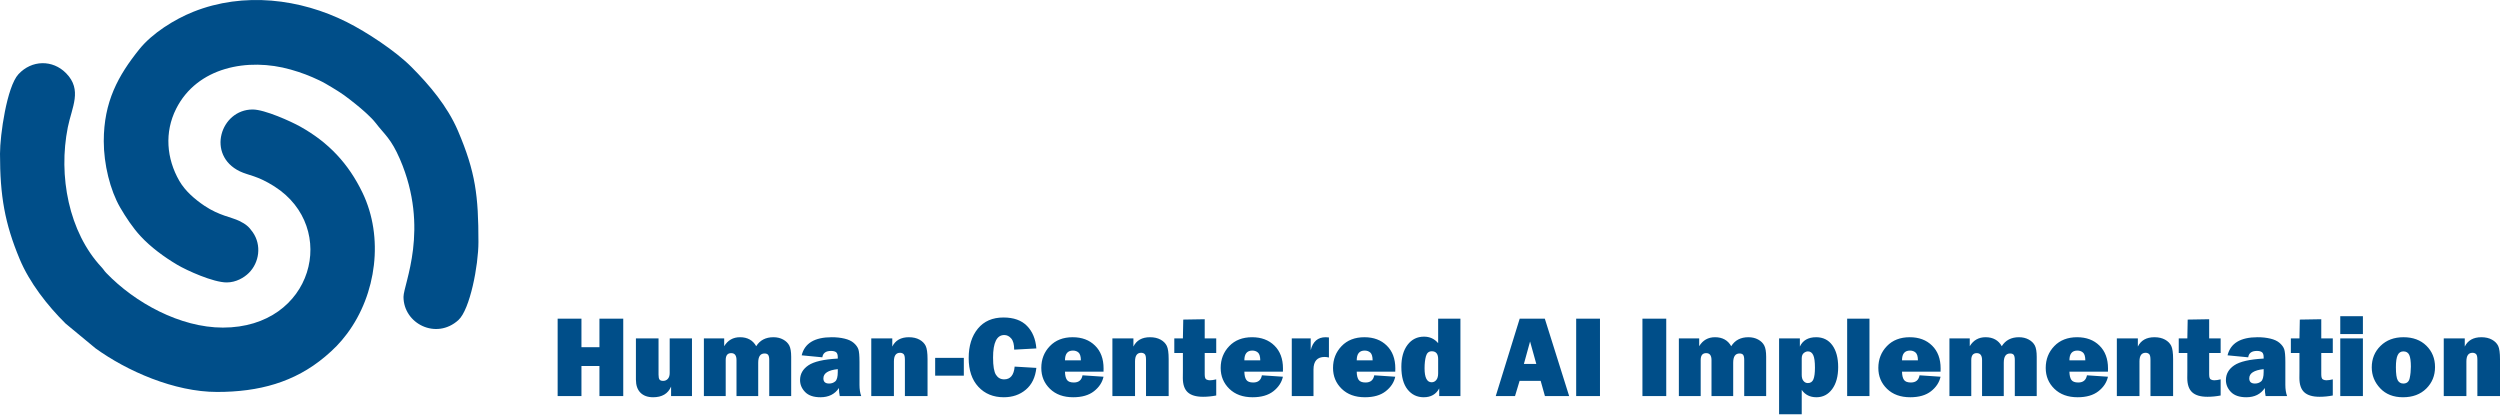
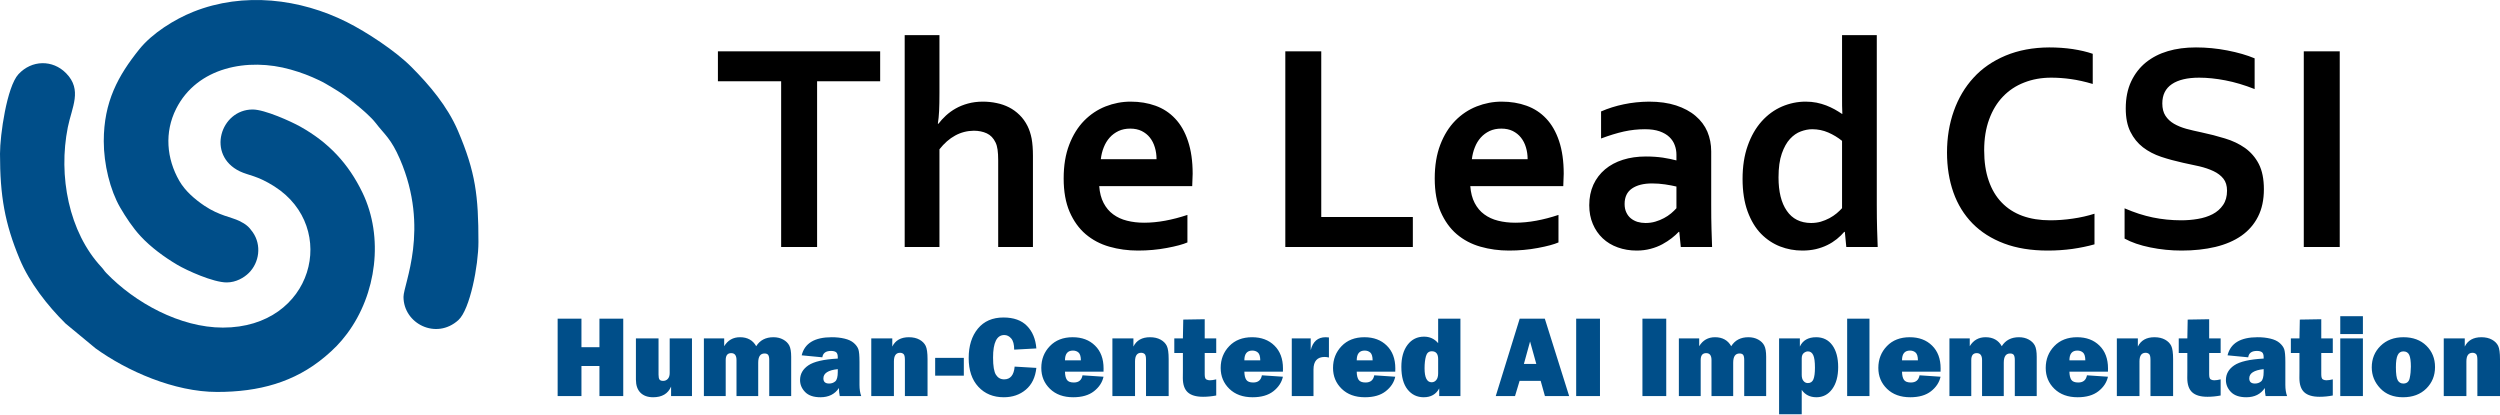
<svg xmlns="http://www.w3.org/2000/svg" width="2472" height="410" fill="none" viewBox="0 0 2472 410">
-   <path fill="#none" d="M807.946 244.208H772.4V80.368h-62.529V50.732h160.437v29.636h-62.362v163.84ZM928.931 91.812c0 7.268-.104 13.199-.334 17.878-.251 4.699-.648 8.897-1.253 12.656h.605c2.026-2.673 4.491-5.388 7.415-8.103 2.944-2.674 6.16-5.034 9.711-7.018 3.509-1.984 7.518-3.613 12.009-4.845 4.49-1.232 9.44-1.88 14.807-1.88 4.636 0 9.147.46 13.533 1.4 4.407.877 8.5 2.318 12.301 4.239 3.805 1.922 7.245 4.449 10.425 7.561 3.11 3.049 5.76 6.704 7.89 10.964 1.84 3.697 3.15 7.853 4.05 12.426.84 4.658 1.28 10.276 1.28 16.938v90.18h-34.359v-85.585c0-4.344-.208-7.895-.605-10.61-.397-2.757-1.024-5.137-2.026-7.163-2.026-4.24-4.887-7.247-8.625-8.981-3.76-1.733-8.062-2.61-12.886-2.61-6.621.083-12.761 1.67-18.421 4.782-5.638 3.049-10.776 7.602-15.517 13.575v96.592h-34.376V34.734h34.376v57.078Zm202.369 128.4c6.67 0 13.62-.648 20.83-1.984 7.26-1.337 14.57-3.258 21.99-5.723v27.213c-4.41 1.921-11.22 3.759-20.41 5.472-9.12 1.733-18.67 2.569-28.48 2.569-9.92 0-19.36-1.274-28.3-3.843-8.9-2.527-16.69-6.662-23.41-12.343-6.67-5.681-11.95-13.095-15.9-22.138-3.9-9.085-5.87-20.049-5.87-32.977 0-12.74 1.82-23.85 5.52-33.436 3.65-9.524 8.6-17.418 14.76-23.704 6.19-6.266 13.24-10.965 21.24-14.119 7.96-3.111 16.21-4.699 24.69-4.699 8.9 0 17.08 1.337 24.6 4.052 7.46 2.673 13.97 6.913 19.4 12.698 5.5 5.785 9.74 13.178 12.74 22.263 3.07 9.148 4.6 19.861 4.6 32.309-.11 4.782-.25 8.876-.44 12.238h-91.96c.5 6.516 1.92 12.051 4.35 16.687 2.42 4.595 5.53 8.354 9.48 11.215 3.9 2.861 8.44 4.992 13.64 6.266 5.22 1.336 10.86 1.984 16.93 1.984Zm-13.74-93.042c-4.34 0-8.18.794-11.59 2.381-3.36 1.629-6.29 3.738-8.75 6.516-2.46 2.757-4.39 5.973-5.83 9.628-1.48 3.655-2.42 7.56-2.9 11.695h55.09c0-4.135-.54-8.04-1.67-11.695-1.08-3.655-2.71-6.871-4.88-9.628-2.18-2.778-4.89-4.887-8.11-6.516-3.25-1.587-7.01-2.381-11.36-2.381ZM1306.46 50.732v163.841h90.56v29.635h-126.1V50.732h35.54Zm191.75 169.48c6.66 0 13.63-.648 20.84-1.984 7.27-1.337 14.58-3.258 21.97-5.723v27.213c-4.39 1.921-11.21 3.759-20.38 5.472-9.15 1.733-18.67 2.569-28.51 2.569-9.92 0-19.34-1.274-28.28-3.843-8.9-2.527-16.71-6.662-23.41-12.343-6.66-5.681-11.95-13.095-15.91-22.138-3.89-9.085-5.87-20.049-5.87-32.977 0-12.74 1.83-23.85 5.53-33.436 3.66-9.524 8.58-17.418 14.77-23.704 6.16-6.266 13.24-10.965 21.24-14.119 7.93-3.111 16.18-4.699 24.68-4.699 8.88 0 17.09 1.337 24.58 4.052 7.46 2.673 14 6.913 19.43 12.698 5.47 5.785 9.71 13.178 12.74 22.263 3.04 9.148 4.57 19.861 4.57 32.309-.08 4.782-.23 8.876-.44 12.238h-91.93c.48 6.516 1.92 12.051 4.34 16.687 2.42 4.595 5.51 8.354 9.48 11.215 3.89 2.861 8.44 4.992 13.62 6.266 5.24 1.336 10.86 1.984 16.94 1.984Zm-13.72-93.042c-4.35 0-8.21.794-11.62 2.381-3.36 1.629-6.26 3.738-8.73 6.516-2.46 2.757-4.4 5.973-5.82 9.628-1.49 3.655-2.43 7.56-2.93 11.695h55.12c0-4.135-.55-8.04-1.67-11.695-1.09-3.655-2.72-6.871-4.91-9.628-2.17-2.778-4.89-4.887-8.08-6.516-3.26-1.587-7.02-2.381-11.36-2.381Zm175.99 102.127h-.6c-1.93 2.025-4.2 4.093-6.92 6.223-2.71 2.11-5.82 4.135-9.27 6.015-3.47 1.88-7.31 3.362-11.55 4.49-4.26 1.149-8.85 1.734-13.78 1.734-6.67 0-12.89-1.024-18.67-3.112-5.83-2.068-10.76-5.075-14.92-8.981-4.13-3.905-7.41-8.583-9.77-14.18-2.38-5.535-3.55-11.738-3.55-18.567 0-7.539 1.38-14.264 4.09-20.3 2.76-5.973 6.62-11.006 11.51-15.141 4.93-4.156 10.82-7.31 17.67-9.482 6.83-2.172 14.43-3.258 22.72-3.258 6.08 0 11.65.397 16.79 1.128 5.08.793 9.59 1.733 13.43 2.757v-5.618c0-3.258-.54-6.433-1.67-9.44-1.09-3.049-2.86-5.723-5.35-8.104-2.46-2.36-5.68-4.197-9.62-5.618-3.95-1.378-8.8-2.067-14.48-2.067-6.91 0-13.86.731-20.82 2.255-6.91 1.546-14.47 3.864-22.58 6.913v-26.753c7.06-3.07 14.52-5.43 22.43-7.059 7.94-1.692 16.19-2.527 24.88-2.632 10.23 0 19.21 1.253 26.88 3.76 7.64 2.527 14.12 5.973 19.25 10.379 5.18 4.386 9.09 9.566 11.66 15.539 2.5 5.994 3.8 12.51 3.8 19.506v52.838c0 9.294.08 17.251.29 23.913.19 6.621.4 12.531.58 17.773h-30.95l-1.48-14.911Zm-2.82-44.84c-3.26-.794-7.02-1.483-11.26-2.13-4.24-.627-8.54-.94-12.84-.94-8.4 0-15.02 1.692-19.84 4.991-4.89 3.363-7.31 8.438-7.31 15.309 0 3.174.54 5.931 1.67 8.291 1.09 2.381 2.57 4.365 4.45 5.89 1.88 1.524 4.09 2.715 6.56 3.508 2.52.731 5.2 1.128 7.95 1.128 3.47 0 6.77-.439 9.84-1.378 3.05-.898 5.91-2.068 8.48-3.467a40.452 40.452 0 0 0 7.02-4.678c2.07-1.776 3.86-3.467 5.28-5.096v-21.428Zm133.08 36.047c3.36 0 6.58-.439 9.63-1.274a47.633 47.633 0 0 0 8.6-3.509c2.72-1.482 5.08-3.07 7.16-4.803 2.07-1.775 3.85-3.446 5.29-5.075v-66.56c-4.05-3.32-8.61-6.035-13.6-8.249-5.03-2.172-10.36-3.258-15.93-3.258-3.57 0-7.31.731-11.22 2.172-3.9 1.42-7.45 3.884-10.71 7.393-3.22 3.467-5.93 8.312-8.1 14.473-2.18 6.182-3.26 14.076-3.26 23.6 0 14.139 2.71 25.145 8.2 33.04 5.43 7.957 13.43 11.946 23.94 12.05Zm-67.69-43.607c0-12.239 1.67-23.203 5.08-32.789 3.36-9.566 8-17.627 13.82-24.143 5.83-6.516 12.55-11.361 20.05-14.619 7.56-3.217 15.37-4.846 23.46-4.846 3.8 0 7.37.355 10.77 1.003 3.36.689 6.56 1.629 9.53 2.757 3 1.19 5.78 2.464 8.39 3.905 2.61 1.483 5.03 2.966 7.27 4.49h.29c-.1-1.921-.21-4.636-.25-8.145-.04-3.55-.04-7.351-.04-11.507V34.734h34.35v167.788c0 9.294.11 17.251.3 23.913.21 6.621.39 12.594.6 17.773h-31.05l-1.44-14.953h-.59c-2.03 2.401-4.45 4.782-7.31 7.101-2.86 2.276-5.97 4.302-9.44 5.973-3.4 1.691-7.2 3.007-11.3 4.009-4.11.94-8.54 1.421-13.38 1.421-7.67 0-14.98-1.337-21.98-4.052-6.97-2.715-13.24-6.85-18.81-12.489-5.54-5.681-9.99-13.032-13.35-22.18-3.3-9.085-4.97-19.798-4.97-32.141ZM2028.22 76.798c-9.63 0-18.57 1.587-26.71 4.803-8.17 3.154-15.12 7.79-20.95 13.868-5.87 6.077-10.42 13.575-13.68 22.513-3.3 8.939-4.93 19.172-4.93 30.617 0 11.424 1.49 21.449 4.49 30.074 2.97 8.647 7.25 15.852 12.89 21.637 5.57 5.785 12.38 10.171 20.44 13.136 8.05 2.903 17.19 4.386 27.41 4.386 7.35 0 14.8-.543 22.4-1.671 7.67-1.086 14.77-2.715 21.45-4.845v30.283c-6.76 1.921-14.03 3.404-21.82 4.532-7.85 1.086-15.96 1.629-24.35 1.629-16.4 0-30.83-2.318-43.26-7.017-12.4-4.679-22.82-11.299-31.22-19.841-8.33-8.542-14.66-18.775-18.86-30.659-4.19-11.904-6.32-25.103-6.32-39.472 0-14.765 2.27-28.424 6.76-41.08 4.49-12.635 10.97-23.6 19.47-32.83 8.43-9.294 19-16.542 31.7-21.888 12.7-5.284 27.07-7.999 43.06-8.082 8.19 0 15.94.543 23.31 1.629 7.31 1.127 13.93 2.652 19.8 4.678V83.02c-7.71-2.318-14.91-3.884-21.57-4.824-6.62-.94-13.14-1.4-19.51-1.4Zm173.87 111.754c0-4.887-1.2-8.876-3.62-11.905-2.42-3.049-5.68-5.513-9.81-7.455-4.16-1.964-8.8-3.509-13.93-4.741-5.14-1.17-10.57-2.36-16.21-3.509-7.5-1.671-14.7-3.592-21.51-5.868-6.83-2.277-12.85-5.431-18.05-9.42-5.18-4.009-9.31-9.105-12.38-15.266-3.11-6.182-4.64-13.889-4.64-23.161 0-10.213 1.78-19.11 5.37-26.712 3.57-7.56 8.46-13.826 14.58-18.817 6.18-4.95 13.32-8.646 21.63-11.11 8.23-2.465 17.53-3.697 27.84-3.697 10.32 0 20.7.981 31.12 3.007 10.42 2.026 19.36 4.636 26.9 7.79v30.387c-10.02-3.968-19.65-6.829-28.88-8.604-9.19-1.775-17.88-2.673-25.96-2.673-11.66 0-20.66 2.13-26.96 6.37-6.33 4.26-9.49 10.63-9.49 19.13 0 4.929 1.03 8.98 3.12 12.196 2.06 3.154 4.82 5.765 8.37 7.853 3.57 2.068 7.67 3.739 12.3 5.033 4.6 1.233 9.48 2.36 14.66 3.446 8.21 1.734 16.02 3.76 23.41 6.036 7.46 2.214 14.08 5.367 19.87 9.419 5.72 4.114 10.31 9.336 13.68 15.852 3.34 6.516 5.03 14.869 5.03 24.999 0 10.421-1.92 19.443-5.79 27.045-3.84 7.623-9.33 13.93-16.43 18.922-7.06 4.929-15.67 8.646-25.77 11.069-10.18 2.402-21.24 3.592-33.29 3.592-10.53 0-20.89-1.023-31.06-3.112-10.17-2.067-18.63-4.991-25.4-8.73V205.99c9.59 4.157 18.88 7.164 27.97 9.044 9.02 1.858 18.42 2.798 28.05 2.798 5.57 0 11.11-.438 16.47-1.378 5.39-.877 10.24-2.465 14.54-4.678 4.28-2.235 7.75-5.243 10.36-9.106 2.61-3.801 3.91-8.479 3.91-14.118Zm75.89 55.658V50.733h35.55V244.21h-35.55Z" />
+   <path fill="currentColor" d="M807.946 244.208H772.4V80.368h-62.529V50.732h160.437v29.636h-62.362v163.84ZM928.931 91.812c0 7.268-.104 13.199-.334 17.878-.251 4.699-.648 8.897-1.253 12.656h.605c2.026-2.673 4.491-5.388 7.415-8.103 2.944-2.674 6.16-5.034 9.711-7.018 3.509-1.984 7.518-3.613 12.009-4.845 4.49-1.232 9.44-1.88 14.807-1.88 4.636 0 9.147.46 13.533 1.4 4.407.877 8.5 2.318 12.301 4.239 3.805 1.922 7.245 4.449 10.425 7.561 3.11 3.049 5.76 6.704 7.89 10.964 1.84 3.697 3.15 7.853 4.05 12.426.84 4.658 1.28 10.276 1.28 16.938v90.18h-34.359v-85.585c0-4.344-.208-7.895-.605-10.61-.397-2.757-1.024-5.137-2.026-7.163-2.026-4.24-4.887-7.247-8.625-8.981-3.76-1.733-8.062-2.61-12.886-2.61-6.621.083-12.761 1.67-18.421 4.782-5.638 3.049-10.776 7.602-15.517 13.575v96.592h-34.376V34.734h34.376v57.078Zm202.369 128.4c6.67 0 13.62-.648 20.83-1.984 7.26-1.337 14.57-3.258 21.99-5.723v27.213c-4.41 1.921-11.22 3.759-20.41 5.472-9.12 1.733-18.67 2.569-28.48 2.569-9.92 0-19.36-1.274-28.3-3.843-8.9-2.527-16.69-6.662-23.41-12.343-6.67-5.681-11.95-13.095-15.9-22.138-3.9-9.085-5.87-20.049-5.87-32.977 0-12.74 1.82-23.85 5.52-33.436 3.65-9.524 8.6-17.418 14.76-23.704 6.19-6.266 13.24-10.965 21.24-14.119 7.96-3.111 16.21-4.699 24.69-4.699 8.9 0 17.08 1.337 24.6 4.052 7.46 2.673 13.97 6.913 19.4 12.698 5.5 5.785 9.74 13.178 12.74 22.263 3.07 9.148 4.6 19.861 4.6 32.309-.11 4.782-.25 8.876-.44 12.238h-91.96c.5 6.516 1.92 12.051 4.35 16.687 2.42 4.595 5.53 8.354 9.48 11.215 3.9 2.861 8.44 4.992 13.64 6.266 5.22 1.336 10.86 1.984 16.93 1.984Zm-13.74-93.042c-4.34 0-8.18.794-11.59 2.381-3.36 1.629-6.29 3.738-8.75 6.516-2.46 2.757-4.39 5.973-5.83 9.628-1.48 3.655-2.42 7.56-2.9 11.695h55.09c0-4.135-.54-8.04-1.67-11.695-1.08-3.655-2.71-6.871-4.88-9.628-2.18-2.778-4.89-4.887-8.11-6.516-3.25-1.587-7.01-2.381-11.36-2.381ZM1306.46 50.732v163.841h90.56v29.635h-126.1V50.732h35.54Zm191.75 169.48c6.66 0 13.63-.648 20.84-1.984 7.27-1.337 14.58-3.258 21.97-5.723v27.213c-4.39 1.921-11.21 3.759-20.38 5.472-9.15 1.733-18.67 2.569-28.51 2.569-9.92 0-19.34-1.274-28.28-3.843-8.9-2.527-16.71-6.662-23.41-12.343-6.66-5.681-11.95-13.095-15.91-22.138-3.89-9.085-5.87-20.049-5.87-32.977 0-12.74 1.83-23.85 5.53-33.436 3.66-9.524 8.58-17.418 14.77-23.704 6.16-6.266 13.24-10.965 21.24-14.119 7.93-3.111 16.18-4.699 24.68-4.699 8.88 0 17.09 1.337 24.58 4.052 7.46 2.673 14 6.913 19.43 12.698 5.47 5.785 9.71 13.178 12.74 22.263 3.04 9.148 4.57 19.861 4.57 32.309-.08 4.782-.23 8.876-.44 12.238h-91.93c.48 6.516 1.92 12.051 4.34 16.687 2.42 4.595 5.51 8.354 9.48 11.215 3.89 2.861 8.44 4.992 13.62 6.266 5.24 1.336 10.86 1.984 16.94 1.984Zm-13.72-93.042c-4.35 0-8.21.794-11.62 2.381-3.36 1.629-6.26 3.738-8.73 6.516-2.46 2.757-4.4 5.973-5.82 9.628-1.49 3.655-2.43 7.56-2.93 11.695h55.12c0-4.135-.55-8.04-1.67-11.695-1.09-3.655-2.72-6.871-4.91-9.628-2.17-2.778-4.89-4.887-8.08-6.516-3.26-1.587-7.02-2.381-11.36-2.381Zm175.99 102.127h-.6c-1.93 2.025-4.2 4.093-6.92 6.223-2.71 2.11-5.82 4.135-9.27 6.015-3.47 1.88-7.31 3.362-11.55 4.49-4.26 1.149-8.85 1.734-13.78 1.734-6.67 0-12.89-1.024-18.67-3.112-5.83-2.068-10.76-5.075-14.92-8.981-4.13-3.905-7.41-8.583-9.77-14.18-2.38-5.535-3.55-11.738-3.55-18.567 0-7.539 1.38-14.264 4.09-20.3 2.76-5.973 6.62-11.006 11.51-15.141 4.93-4.156 10.82-7.31 17.67-9.482 6.83-2.172 14.43-3.258 22.72-3.258 6.08 0 11.65.397 16.79 1.128 5.08.793 9.59 1.733 13.43 2.757v-5.618c0-3.258-.54-6.433-1.67-9.44-1.09-3.049-2.86-5.723-5.35-8.104-2.46-2.36-5.68-4.197-9.62-5.618-3.95-1.378-8.8-2.067-14.48-2.067-6.91 0-13.86.731-20.82 2.255-6.91 1.546-14.47 3.864-22.58 6.913v-26.753c7.06-3.07 14.52-5.43 22.43-7.059 7.94-1.692 16.19-2.527 24.88-2.632 10.23 0 19.21 1.253 26.88 3.76 7.64 2.527 14.12 5.973 19.25 10.379 5.18 4.386 9.09 9.566 11.66 15.539 2.5 5.994 3.8 12.51 3.8 19.506v52.838c0 9.294.08 17.251.29 23.913.19 6.621.4 12.531.58 17.773h-30.95l-1.48-14.911Zm-2.82-44.84c-3.26-.794-7.02-1.483-11.26-2.13-4.24-.627-8.54-.94-12.84-.94-8.4 0-15.02 1.692-19.84 4.991-4.89 3.363-7.31 8.438-7.31 15.309 0 3.174.54 5.931 1.67 8.291 1.09 2.381 2.57 4.365 4.45 5.89 1.88 1.524 4.09 2.715 6.56 3.508 2.52.731 5.2 1.128 7.95 1.128 3.47 0 6.77-.439 9.84-1.378 3.05-.898 5.91-2.068 8.48-3.467a40.452 40.452 0 0 0 7.02-4.678c2.07-1.776 3.86-3.467 5.28-5.096v-21.428Zm133.08 36.047c3.36 0 6.58-.439 9.63-1.274a47.633 47.633 0 0 0 8.6-3.509c2.72-1.482 5.08-3.07 7.16-4.803 2.07-1.775 3.85-3.446 5.29-5.075v-66.56c-4.05-3.32-8.61-6.035-13.6-8.249-5.03-2.172-10.36-3.258-15.93-3.258-3.57 0-7.31.731-11.22 2.172-3.9 1.42-7.45 3.884-10.71 7.393-3.22 3.467-5.93 8.312-8.1 14.473-2.18 6.182-3.26 14.076-3.26 23.6 0 14.139 2.71 25.145 8.2 33.04 5.43 7.957 13.43 11.946 23.94 12.05Zm-67.69-43.607c0-12.239 1.67-23.203 5.08-32.789 3.36-9.566 8-17.627 13.82-24.143 5.83-6.516 12.55-11.361 20.05-14.619 7.56-3.217 15.37-4.846 23.46-4.846 3.8 0 7.37.355 10.77 1.003 3.36.689 6.56 1.629 9.53 2.757 3 1.19 5.78 2.464 8.39 3.905 2.61 1.483 5.03 2.966 7.27 4.49h.29c-.1-1.921-.21-4.636-.25-8.145-.04-3.55-.04-7.351-.04-11.507V34.734h34.35v167.788c0 9.294.11 17.251.3 23.913.21 6.621.39 12.594.6 17.773h-31.05l-1.44-14.953h-.59c-2.03 2.401-4.45 4.782-7.31 7.101-2.86 2.276-5.97 4.302-9.44 5.973-3.4 1.691-7.2 3.007-11.3 4.009-4.11.94-8.54 1.421-13.38 1.421-7.67 0-14.98-1.337-21.98-4.052-6.97-2.715-13.24-6.85-18.81-12.489-5.54-5.681-9.99-13.032-13.35-22.18-3.3-9.085-4.97-19.798-4.97-32.141ZM2028.22 76.798c-9.63 0-18.57 1.587-26.71 4.803-8.17 3.154-15.12 7.79-20.95 13.868-5.87 6.077-10.42 13.575-13.68 22.513-3.3 8.939-4.93 19.172-4.93 30.617 0 11.424 1.49 21.449 4.49 30.074 2.97 8.647 7.25 15.852 12.89 21.637 5.57 5.785 12.38 10.171 20.44 13.136 8.05 2.903 17.19 4.386 27.41 4.386 7.35 0 14.8-.543 22.4-1.671 7.67-1.086 14.77-2.715 21.45-4.845v30.283c-6.76 1.921-14.03 3.404-21.82 4.532-7.85 1.086-15.96 1.629-24.35 1.629-16.4 0-30.83-2.318-43.26-7.017-12.4-4.679-22.82-11.299-31.22-19.841-8.33-8.542-14.66-18.775-18.86-30.659-4.19-11.904-6.32-25.103-6.32-39.472 0-14.765 2.27-28.424 6.76-41.08 4.49-12.635 10.97-23.6 19.47-32.83 8.43-9.294 19-16.542 31.7-21.888 12.7-5.284 27.07-7.999 43.06-8.082 8.19 0 15.94.543 23.31 1.629 7.31 1.127 13.93 2.652 19.8 4.678V83.02c-7.71-2.318-14.91-3.884-21.57-4.824-6.62-.94-13.14-1.4-19.51-1.4Zm173.87 111.754c0-4.887-1.2-8.876-3.62-11.905-2.42-3.049-5.68-5.513-9.81-7.455-4.16-1.964-8.8-3.509-13.93-4.741-5.14-1.17-10.57-2.36-16.21-3.509-7.5-1.671-14.7-3.592-21.51-5.868-6.83-2.277-12.85-5.431-18.05-9.42-5.18-4.009-9.31-9.105-12.38-15.266-3.11-6.182-4.64-13.889-4.64-23.161 0-10.213 1.78-19.11 5.37-26.712 3.57-7.56 8.46-13.826 14.58-18.817 6.18-4.95 13.32-8.646 21.63-11.11 8.23-2.465 17.53-3.697 27.84-3.697 10.32 0 20.7.981 31.12 3.007 10.42 2.026 19.36 4.636 26.9 7.79v30.387c-10.02-3.968-19.65-6.829-28.88-8.604-9.19-1.775-17.88-2.673-25.96-2.673-11.66 0-20.66 2.13-26.96 6.37-6.33 4.26-9.49 10.63-9.49 19.13 0 4.929 1.03 8.98 3.12 12.196 2.06 3.154 4.82 5.765 8.37 7.853 3.57 2.068 7.67 3.739 12.3 5.033 4.6 1.233 9.48 2.36 14.66 3.446 8.21 1.734 16.02 3.76 23.41 6.036 7.46 2.214 14.08 5.367 19.87 9.419 5.72 4.114 10.31 9.336 13.68 15.852 3.34 6.516 5.03 14.869 5.03 24.999 0 10.421-1.92 19.443-5.79 27.045-3.84 7.623-9.33 13.93-16.43 18.922-7.06 4.929-15.67 8.646-25.77 11.069-10.18 2.402-21.24 3.592-33.29 3.592-10.53 0-20.89-1.023-31.06-3.112-10.17-2.067-18.63-4.991-25.4-8.73V205.99c9.59 4.157 18.88 7.164 27.97 9.044 9.02 1.858 18.42 2.798 28.05 2.798 5.57 0 11.11-.438 16.47-1.378 5.39-.877 10.24-2.465 14.54-4.678 4.28-2.235 7.75-5.243 10.36-9.106 2.61-3.801 3.91-8.479 3.91-14.118Zm75.89 55.658V50.733h35.55V244.21h-35.55Z" />
  <path fill="#004E89" fill-rule="evenodd" d="M102.605 139.615c0 22.723 6.266 48.411 16.186 65.516 5.555 9.586 12.573 20.132 20.133 28.319 10.129 10.944 23.328 20.655 36.256 28.32 9.607 5.701 35.671 17.501 49.016 17.501 9.231 0 17.23-4.782 21.908-9.44 10.297-10.275 12.719-27.4 3.885-40.119-3.968-5.723-7.038-8.145-13.408-11.278-7.623-3.738-19.799-5.158-34.439-14.974-9.44-6.349-19.026-14.557-24.811-24.582-12.719-22.096-14.828-48.118-3.195-71.258 20.759-41.29 70.945-50.855 113.299-38.846 10.735 3.05 18.985 6.245 28.278 10.672 4.302 2.026 8.229 4.407 12.218 6.788 4.365 2.61 8.207 5.012 12.155 7.79 3.884 2.757 7.456 5.66 11.277 8.667 5.994 4.762 15.685 13.136 20.071 18.88 8.855 11.591 15.12 15.183 24.038 35.817 29.803 69.024 3.509 123.679 3.509 136.127 0 26.544 32.371 42.876 54.3 22.952 11.445-10.421 19.799-53.987 19.799-77.106 0-45.508-2.778-69.129-20.217-109.917-10.505-24.602-28.445-45.55-46.03-63.218-15.872-15.956-44.442-34.648-63.886-44.4-46.114-23.12-102.022-30.012-151.749-10.193-18.712 7.477-40.683 21.24-53.318 36.925-21.01 26.106-35.275 51.94-35.275 91.057Z" clip-rule="evenodd" />
  <path fill="#004E89" fill-rule="evenodd" d="M0 151.979c0 41.707 4.72 68.878 19.402 104.09 9.649 23.224 27.505 46.113 45.424 63.823l29.615 24.519c31.034 22.451 77.9 43.148 120.254 43.148 41.247 0 76.543-9.503 106.679-34.857 8.479-7.121 14.933-13.554 21.846-22.806 29.113-39.033 36.443-95.297 15.245-139.301-13.846-28.737-33.415-49.747-61.777-65.536-8.708-4.845-34.856-16.791-46.844-16.791-31.849 0-46.009 45.111-12.698 61.15 8.751 4.198 17.126 4.031 34.355 15.037 63.678 40.642 38.512 139.468-51.104 139.468-42.271 0-86.964-24.56-115.201-53.903-2.276-2.339-2.589-3.425-4.72-5.723-32.621-34.856-42.98-90.618-33.436-138.382 4.01-20.028 14.598-36.966-1.692-53.527-13.345-13.576-33.958-13.158-47.074.96C6.788 85.691 0 133.56 0 151.98Z" clip-rule="evenodd" />
  <path fill="#004E89" d="M616.266 315.087v76.563h-23.537v-29.74h-17.793v29.74h-23.538v-76.563h23.538v28.236h17.793v-28.236h23.537Zm67.959 19.506v57.057H663.57v-9.377c-3.028 7.017-8.938 10.526-17.731 10.526-5.409 0-9.607-1.525-12.593-4.532-2.966-2.987-4.449-7.31-4.449-12.907v-40.767h22.368v35.88c0 2.276.313 3.843.919 4.762.647.919 1.838 1.378 3.634 1.378 1.921 0 3.467-.689 4.678-2.047 1.211-1.357 1.796-3.299 1.796-5.764v-34.209h22.033Zm98.096 57.057h-21.699v-35.692c0-2.381-.355-4.052-1.045-5.012-.689-.961-1.879-1.42-3.634-1.42-4.135 0-6.223 3.028-6.223 9.126v32.998h-21.47V356c0-4.553-1.754-6.829-5.263-6.829-3.613 0-5.409 2.276-5.409 6.829v35.65h-21.574v-57.057h20.071v7.727c3.613-5.91 8.813-8.876 15.663-8.876 7.331 0 12.698 2.966 15.998 8.876 3.696-5.91 9.377-8.876 17.021-8.876 3.655 0 6.871.773 9.628 2.298 2.798 1.524 4.803 3.508 6.056 5.91 1.232 2.402 1.88 6.14 1.88 11.194v38.804Zm69.254 0h-21.219c-.543-2.443-.815-5.096-.815-7.978-4.03 6.078-10.129 9.127-18.316 9.127-6.745 0-11.779-1.734-15.12-5.159-3.342-3.446-5.012-7.372-5.012-11.8 0-6.014 2.735-10.86 8.207-14.577 5.472-3.718 15.162-5.952 29.093-6.704v-1.295c0-2.527-.564-4.198-1.692-5.033-1.128-.815-2.799-1.232-4.971-1.232-5.137 0-7.998 2.088-8.604 6.307l-20.425-1.963c2.903-11.926 12.823-17.899 29.719-17.899 4.594 0 8.813.46 12.656 1.379s6.892 2.339 9.126 4.281c2.235 1.963 3.739 4.01 4.511 6.161.773 2.193 1.149 6.349 1.149 12.51v22.764c0 4.324.585 8.041 1.713 11.111Zm-23.182-26.649c-9.482 1.003-14.223 4.052-14.223 9.127 0 3.404 1.88 5.117 5.639 5.117 2.381 0 4.407-.711 6.077-2.131 1.671-1.399 2.507-4.532 2.507-9.377v-2.736Zm88.76 26.649h-22.389v-35.922c0-2.965-.438-4.845-1.357-5.659-.919-.815-2.047-1.233-3.425-1.233-4.052 0-6.078 2.841-6.078 8.521v34.293h-22.388v-57.057h20.78v8.082c3.049-6.14 8.521-9.231 16.395-9.231 4.135 0 7.623.815 10.505 2.402 2.84 1.587 4.887 3.634 6.119 6.161 1.211 2.506 1.838 6.892 1.838 13.137v36.506Zm35.88-37.78v17.564h-28.341V353.87h28.341Zm50.247 8.625 21.47 1.274c-1 9.356-4.47 16.52-10.38 21.511-5.91 5.013-13.18 7.519-21.803 7.519-10.4 0-18.775-3.446-25.145-10.317-6.39-6.871-9.586-16.374-9.586-28.466 0-12.009 3.028-21.679 9.064-29.051 6.057-7.351 14.494-11.027 25.312-11.027 10.128 0 17.898 2.778 23.348 8.375 5.41 5.576 8.48 13.011 9.19 22.221l-21.93 1.191c0-5.096-.96-8.772-2.922-11.048-1.942-2.277-4.26-3.405-6.892-3.405-7.372 0-11.069 7.435-11.069 22.347 0 8.333.961 14.014 2.882 17 1.922 3.008 4.616 4.49 8.083 4.49 6.182 0 9.648-4.197 10.378-12.614Zm67.1 8.605 20.78 1.399c-1.23 5.618-4.38 10.4-9.46 14.369-5.05 3.947-11.9 5.931-20.53 5.931-9.6 0-17.25-2.778-22.97-8.333-5.72-5.556-8.56-12.427-8.56-20.634 0-8.542 2.8-15.727 8.46-21.595 5.64-5.869 13.17-8.793 22.57-8.793 9.13 0 16.48 2.757 22.1 8.292 5.64 5.513 8.44 13.032 8.44 22.555 0 .773 0 1.859-.05 3.237h-38.11c.08 3.634.71 6.307 1.92 8.062 1.17 1.733 3.45 2.631 6.83 2.631 4.87 0 7.73-2.381 8.58-7.121Zm-1.6-14.808c-.05-3.822-.82-6.37-2.3-7.685-1.48-1.316-3.34-1.964-5.58-1.964-5.24 0-7.85 3.217-7.85 9.649h15.73Zm86.79 35.358h-22.39v-35.922c0-2.965-.43-4.845-1.35-5.659-.92-.815-2.05-1.233-3.43-1.233-4.05 0-6.08 2.841-6.08 8.521v34.293h-22.38v-57.057h20.78v8.082c3.05-6.14 8.52-9.231 16.39-9.231 4.16 0 7.62.815 10.51 2.402 2.84 1.587 4.88 3.634 6.11 6.161 1.24 2.506 1.84 6.892 1.84 13.137v36.506Zm47.04-57.057v14.473h-11.39v21.01c0 2.903.55 4.595 1.63 5.138 1.09.543 2.22.814 3.36.814 1.8 0 3.91-.313 6.4-.919v15.956c-4.41.836-8.76 1.274-13 1.274-6.89 0-11.94-1.483-15.18-4.448-3.21-2.945-4.84-7.665-4.84-14.139l.06-6.683v-18.003h-8.5v-14.473h8.5l.35-18.587 21.22-.355v18.942h11.39Zm45.15 36.507 20.78 1.399c-1.23 5.618-4.39 10.4-9.44 14.369-5.06 3.947-11.91 5.931-20.53 5.931-9.61 0-17.27-2.778-23-8.333-5.7-5.556-8.56-12.427-8.56-20.634 0-8.542 2.82-15.727 8.46-21.595 5.64-5.869 13.18-8.793 22.6-8.793 9.1 0 16.48 2.757 22.09 8.292 5.62 5.513 8.44 13.032 8.44 22.555 0 .773-.02 1.859-.06 3.237h-38.12c.09 3.634.71 6.307 1.93 8.062 1.19 1.733 3.46 2.631 6.82 2.631 4.89 0 7.73-2.381 8.59-7.121Zm-1.61-14.808c-.04-3.822-.79-6.37-2.3-7.685-1.48-1.316-3.34-1.964-5.55-1.964-5.24 0-7.88 3.217-7.88 9.649h15.73Zm52.63 35.358h-21.47v-57.057h18.71v11.654c2.13-8.542 7.04-12.803 14.79-12.803.79 0 1.86.084 3.24.23v19.841c-1.57-.355-2.97-.564-4.18-.564-7.39 0-11.09 4.156-11.09 12.447v26.252Zm60.08-20.55 20.76 1.399c-1.21 5.618-4.36 10.4-9.44 14.369-5.05 3.947-11.9 5.931-20.53 5.931-9.6 0-17.25-2.778-22.97-8.333-5.72-5.556-8.58-12.427-8.58-20.634 0-8.542 2.82-15.727 8.46-21.595 5.63-5.869 13.17-8.793 22.59-8.793 9.11 0 16.48 2.757 22.1 8.292 5.62 5.513 8.44 13.032 8.44 22.555 0 .773-.02 1.859-.07 3.237h-38.09c.06 3.634.69 6.307 1.9 8.062 1.19 1.733 3.47 2.631 6.83 2.631 4.89 0 7.73-2.381 8.6-7.121Zm-1.6-14.808c-.05-3.822-.82-6.37-2.3-7.685-1.5-1.316-3.36-1.964-5.58-1.964-5.24 0-7.85 3.217-7.85 9.649h15.73Zm86.81 35.358h-20.98v-7.581c-3.12 5.806-8.21 8.73-15.33 8.73-6.56 0-11.89-2.569-15.98-7.707-4.07-5.137-6.12-12.593-6.12-22.367 0-9.148 2.05-16.416 6.16-21.804 4.09-5.367 9.52-8.041 16.27-8.041 5.66 0 10.3 2.131 13.95 6.433v-24.226h22.03v76.563Zm-22.03-36.653c0-5.095-2.11-7.664-6.29-7.664-2.94 0-4.86 1.629-5.78 4.887-.9 3.237-1.36 7.226-1.36 11.925 0 9.231 2.34 13.846 7.02 13.846 1.77 0 3.3-.73 4.53-2.192 1.25-1.462 1.88-3.697 1.88-6.684v-14.118Zm105.59 36.653-4.21-15.037h-20.85l-4.53 15.037h-19.05l23.69-76.563h24.83l24.08 76.563h-23.96Zm-20.8-31.807h12.26l-6.16-22.18-6.1 22.18Zm75.23-44.756v76.563h-23.54v-76.563h23.54Zm65.52 0v76.563h-23.54v-76.563h23.54Zm98.8 76.563h-21.7v-35.692c0-2.381-.33-4.052-1.02-5.012-.69-.961-1.9-1.42-3.64-1.42-4.15 0-6.24 3.028-6.24 9.126v32.998h-21.45V356c0-4.553-1.77-6.829-5.26-6.829-3.64 0-5.43 2.276-5.43 6.829v35.65h-21.58v-57.057h20.1v7.727c3.59-5.91 8.79-8.876 15.64-8.876 7.35 0 12.7 2.966 16.02 8.876 3.69-5.91 9.37-8.876 17-8.876 3.65 0 6.87.773 9.65 2.298 2.79 1.524 4.8 3.508 6.03 5.91 1.25 2.402 1.88 6.14 1.88 11.194v38.804Zm35.17 18.003h-22.39v-75.06h20.55v8.082c2.88-6.14 8.25-9.231 16.1-9.231 6.81 0 12.14 2.632 16 7.916 3.85 5.304 5.77 12.489 5.77 21.615 0 9.106-1.97 16.374-5.91 21.741-3.93 5.368-9.13 8.083-15.6 8.083-6.35 0-11.2-2.444-14.52-7.289v24.143Zm0-38.888c0 2.548.56 4.511 1.73 5.911 1.15 1.399 2.59 2.109 4.31 2.109 2.67 0 4.51-1.253 5.53-3.738 1-2.486 1.5-6.307 1.5-11.445 0-5.952-.56-10.129-1.73-12.531-1.15-2.423-2.88-3.613-5.18-3.613-1.4 0-2.76.522-4.11 1.608-1.36 1.107-2.05 2.861-2.05 5.326v16.373Zm66.98-55.678v76.563h-22.06v-76.563h22.06Zm49.52 56.013 20.78 1.399c-1.24 5.618-4.39 10.4-9.44 14.369-5.06 3.947-11.91 5.931-20.53 5.931-9.61 0-17.28-2.778-22.98-8.333-5.72-5.556-8.58-12.427-8.58-20.634 0-8.542 2.82-15.727 8.46-21.595 5.64-5.869 13.18-8.793 22.6-8.793 9.1 0 16.47 2.757 22.09 8.292 5.62 5.513 8.44 13.032 8.44 22.555 0 .773-.02 1.859-.06 3.237h-38.12c.08 3.634.71 6.307 1.92 8.062 1.19 1.733 3.47 2.631 6.83 2.631 4.89 0 7.73-2.381 8.59-7.121Zm-1.61-14.808c-.04-3.822-.8-6.37-2.3-7.685-1.48-1.316-3.34-1.964-5.56-1.964-5.24 0-7.87 3.217-7.87 9.649h15.73Zm117.47 35.358h-21.67v-35.692c0-2.381-.36-4.052-1.05-5.012-.69-.961-1.88-1.42-3.63-1.42-4.16 0-6.23 3.028-6.23 9.126v32.998h-21.47V356c0-4.553-1.75-6.829-5.26-6.829-3.61 0-5.41 2.276-5.41 6.829v35.65h-21.59v-57.057h20.09v7.727c3.59-5.91 8.81-8.876 15.66-8.876 7.33 0 12.7 2.966 16 8.876 3.7-5.91 9.38-8.876 17.02-8.876 3.66 0 6.85.773 9.63 2.298 2.8 1.524 4.8 3.508 6.06 5.91 1.23 2.402 1.85 6.14 1.85 11.194v38.804Zm49.67-20.55 20.76 1.399c-1.21 5.618-4.37 10.4-9.44 14.369-5.06 3.947-11.91 5.931-20.53 5.931-9.61 0-17.25-2.778-22.98-8.333-5.72-5.556-8.58-12.427-8.58-20.634 0-8.542 2.82-15.727 8.46-21.595 5.66-5.869 13.18-8.793 22.6-8.793 9.1 0 16.47 2.757 22.09 8.292 5.62 5.513 8.44 13.032 8.44 22.555 0 .773-.02 1.859-.06 3.237h-38.1c.07 3.634.71 6.307 1.9 8.062 1.19 1.733 3.47 2.631 6.83 2.631 4.89 0 7.73-2.381 8.61-7.121Zm-1.61-14.808c-.04-3.822-.81-6.37-2.3-7.685-1.5-1.316-3.36-1.964-5.57-1.964-5.25 0-7.86 3.217-7.86 9.649h15.73Zm86.8 35.358h-22.39v-35.922c0-2.965-.44-4.845-1.36-5.659-.92-.815-2.05-1.233-3.42-1.233-4.06 0-6.08 2.841-6.08 8.521v34.293h-22.39v-57.057h20.78v8.082c3.05-6.14 8.52-9.231 16.39-9.231 4.14 0 7.63.815 10.51 2.402 2.84 1.587 4.89 3.634 6.12 6.161 1.21 2.506 1.84 6.892 1.84 13.137v36.506Zm47.01-57.057v14.473h-11.36v21.01c0 2.903.54 4.595 1.63 5.138a7.28 7.28 0 0 0 3.34.814c1.79 0 3.92-.313 6.39-.919v15.956c-4.39.836-8.73 1.274-12.99 1.274-6.89 0-11.93-1.483-15.16-4.448-3.22-2.945-4.85-7.665-4.85-14.139l.06-6.683v-18.003h-8.5v-14.473h8.5l.34-18.587 21.24-.355v18.942h11.36Zm65.7 57.057h-21.24c-.54-2.443-.79-5.096-.79-7.978-4.05 6.078-10.15 9.127-18.34 9.127-6.72 0-11.76-1.734-15.12-5.159-3.34-3.446-5.01-7.372-5.01-11.8 0-6.014 2.73-10.86 8.21-14.577 5.47-3.718 15.18-5.952 29.11-6.704v-1.295c0-2.527-.58-4.198-1.71-5.033-1.13-.815-2.8-1.232-4.97-1.232-5.14 0-8 2.088-8.59 6.307l-20.44-1.963c2.92-11.926 12.82-17.899 29.74-17.899 4.59 0 8.79.46 12.63 1.379 3.84.919 6.89 2.339 9.13 4.281 2.23 1.963 3.76 4.01 4.51 6.161.77 2.193 1.15 6.349 1.15 12.51v22.764c0 4.324.58 8.041 1.73 11.111Zm-23.18-26.649c-9.5 1.003-14.24 4.052-14.24 9.127 0 3.404 1.88 5.117 5.64 5.117 2.38 0 4.4-.711 6.09-2.131 1.65-1.399 2.51-4.532 2.51-9.377v-2.736Zm68.36-30.408v14.473h-11.39v21.01c0 2.903.55 4.595 1.63 5.138 1.09.543 2.22.814 3.36.814 1.8 0 3.91-.313 6.4-.919v15.956c-4.41.836-8.76 1.274-13.02 1.274-6.87 0-11.92-1.483-15.16-4.448-3.21-2.945-4.84-7.665-4.84-14.139l.06-6.683v-18.003h-8.5v-14.473h8.5l.35-18.587 21.22-.355v18.942h11.39Zm29.78-21.929v17.689h-22.39v-17.689h22.39Zm0 21.929v57.057h-22.39v-57.057h22.39Zm39.64 58.206c-9.46 0-16.96-2.966-22.52-8.834-5.57-5.89-8.37-12.803-8.37-20.718 0-8.5 2.92-15.601 8.73-21.282 5.8-5.68 13.34-8.521 22.66-8.521 9.37 0 16.91 2.799 22.62 8.396 5.7 5.618 8.56 12.635 8.56 21.094 0 8.5-2.9 15.6-8.67 21.302-5.78 5.702-13.43 8.563-23.01 8.563Zm.33-13.554c3.45 0 5.58-1.797 6.31-5.41.77-3.592 1.15-7.372 1.15-11.298 0-5.347-.53-9.19-1.59-11.549-1.11-2.36-3.01-3.53-5.81-3.53-2.57 0-4.45 1.211-5.62 3.655-1.19 2.422-1.79 6.411-1.79 11.988 0 6.537.63 10.86 1.84 12.969 1.23 2.13 3.07 3.175 5.51 3.175ZM2472 391.65h-22.37v-35.922c0-2.965-.44-4.845-1.36-5.659-.91-.815-2.04-1.233-3.42-1.233-4.05 0-6.08 2.841-6.08 8.521v34.293h-22.39v-57.057h20.78v8.082c3.05-6.14 8.53-9.231 16.4-9.231 4.13 0 7.62.815 10.48 2.402 2.86 1.587 4.91 3.634 6.14 6.161 1.21 2.506 1.82 6.892 1.82 13.137v36.506Z" />
</svg>
